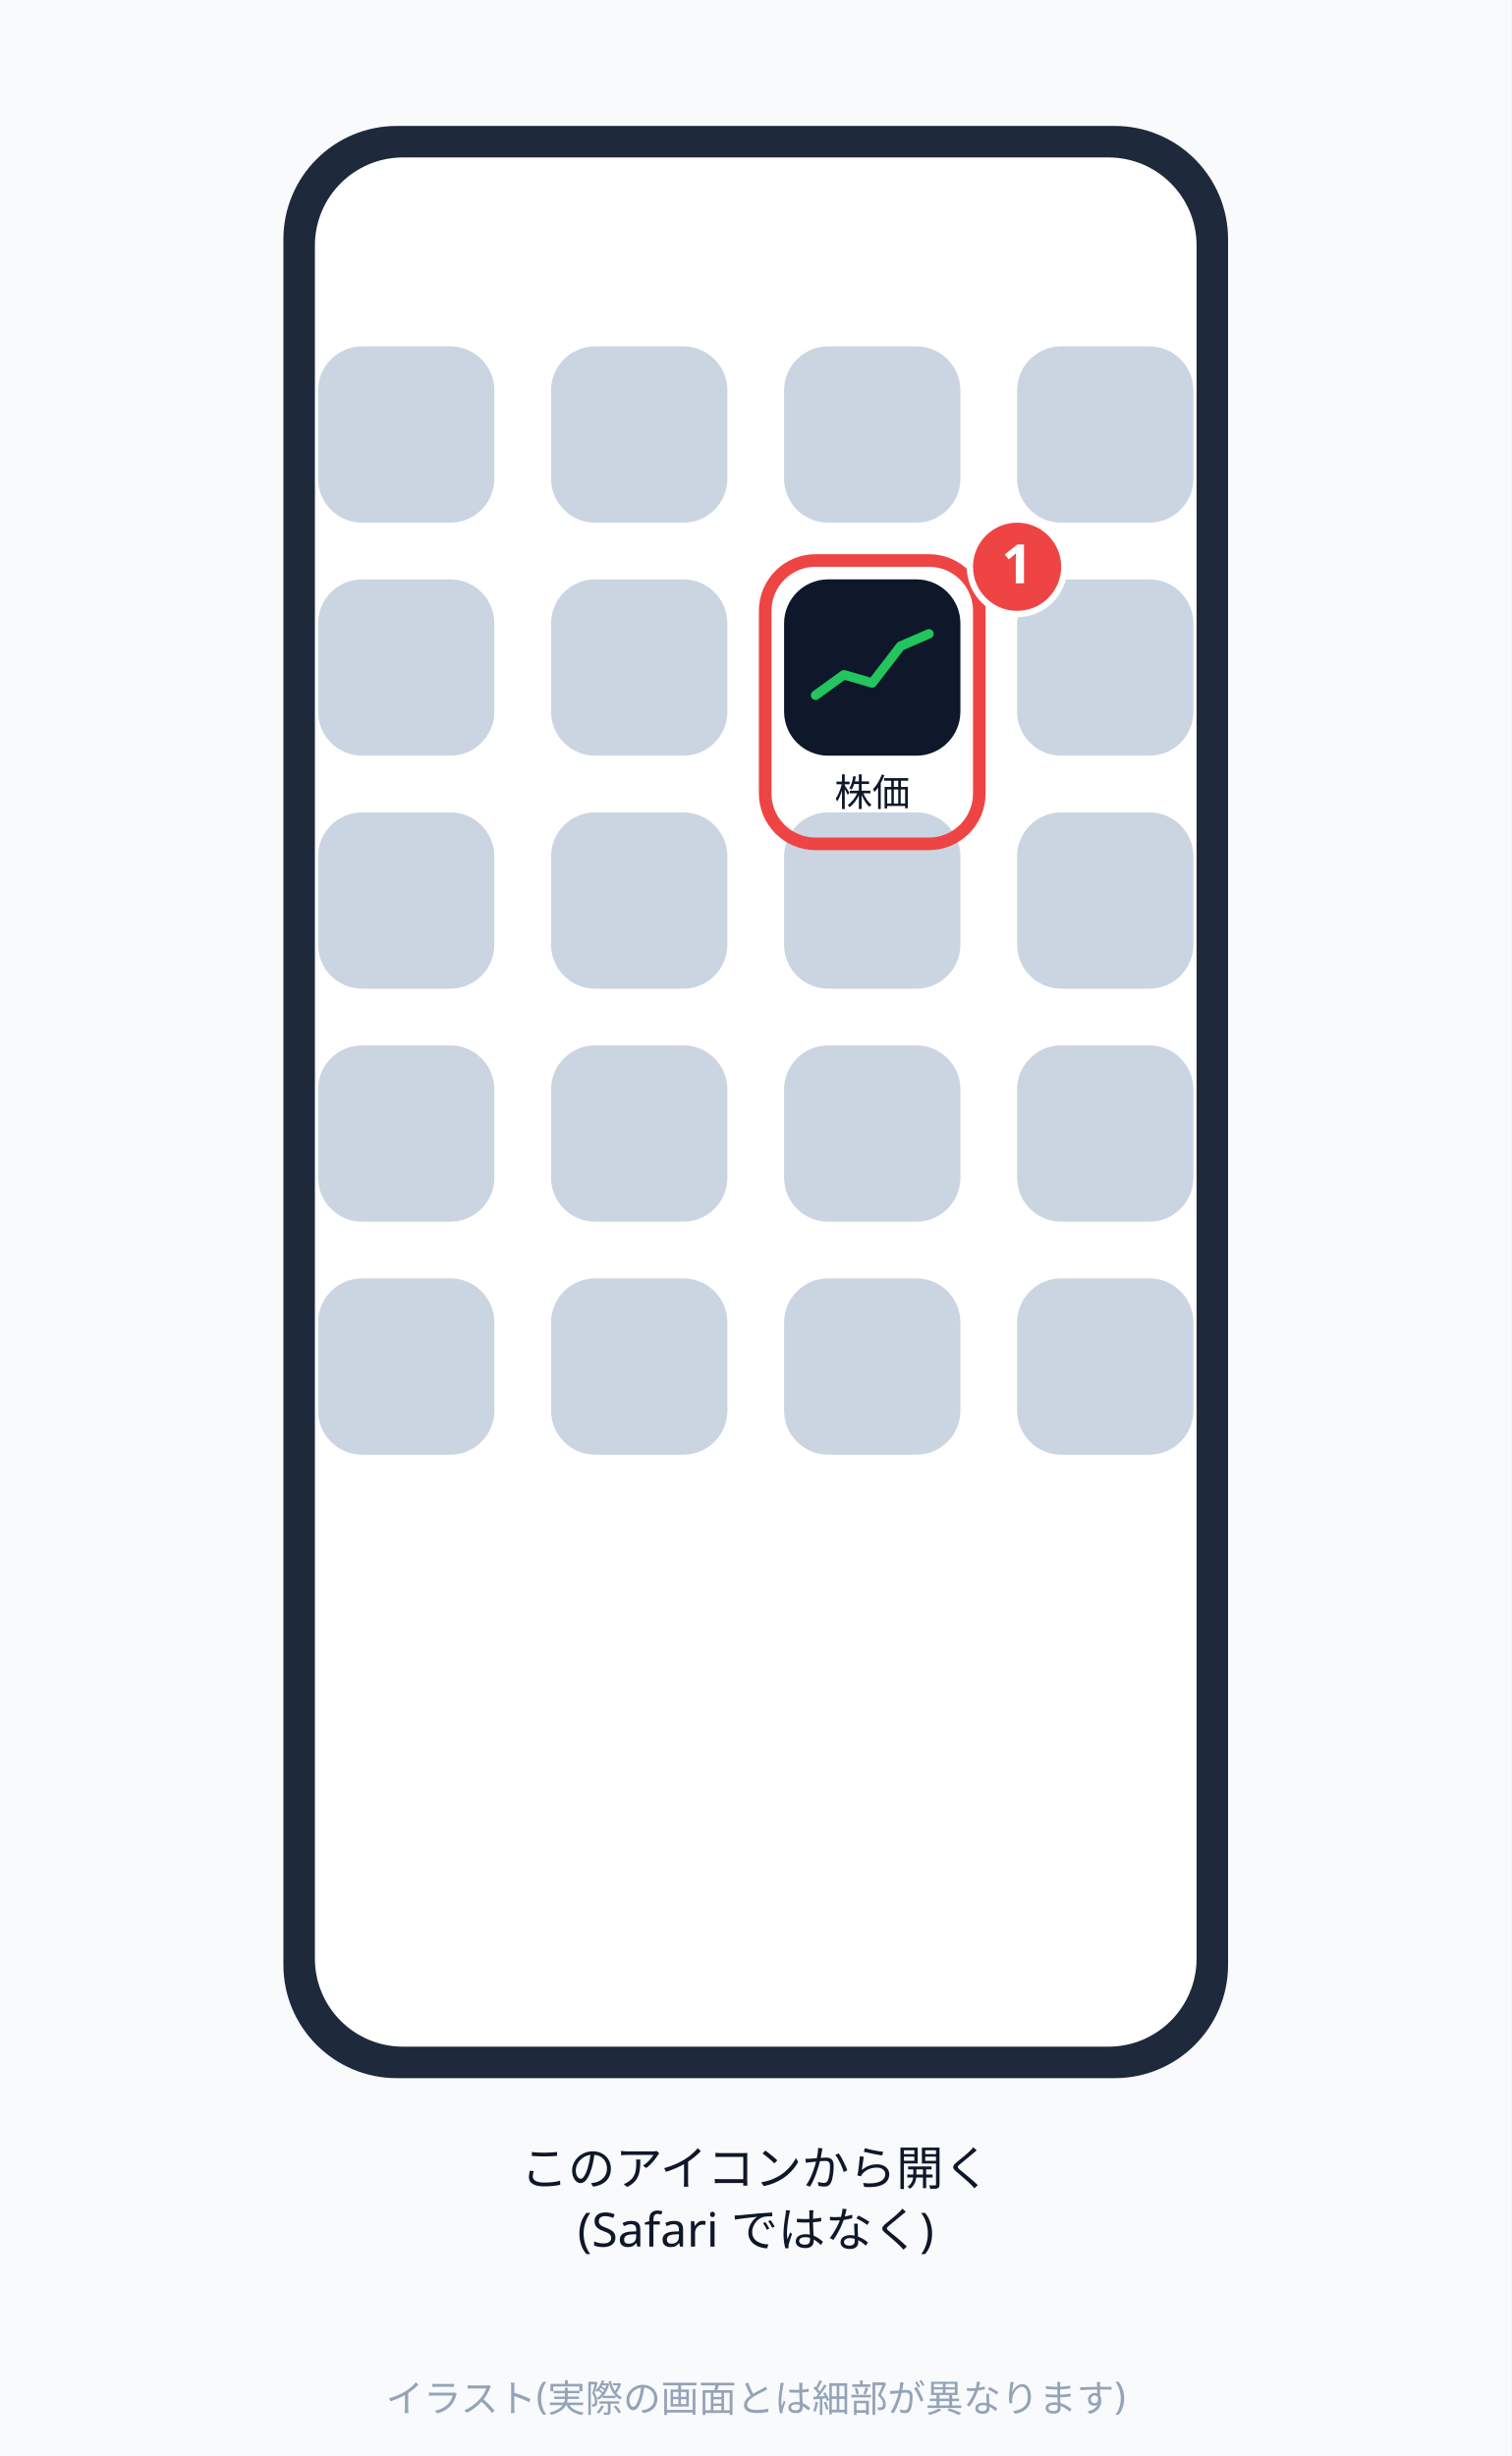
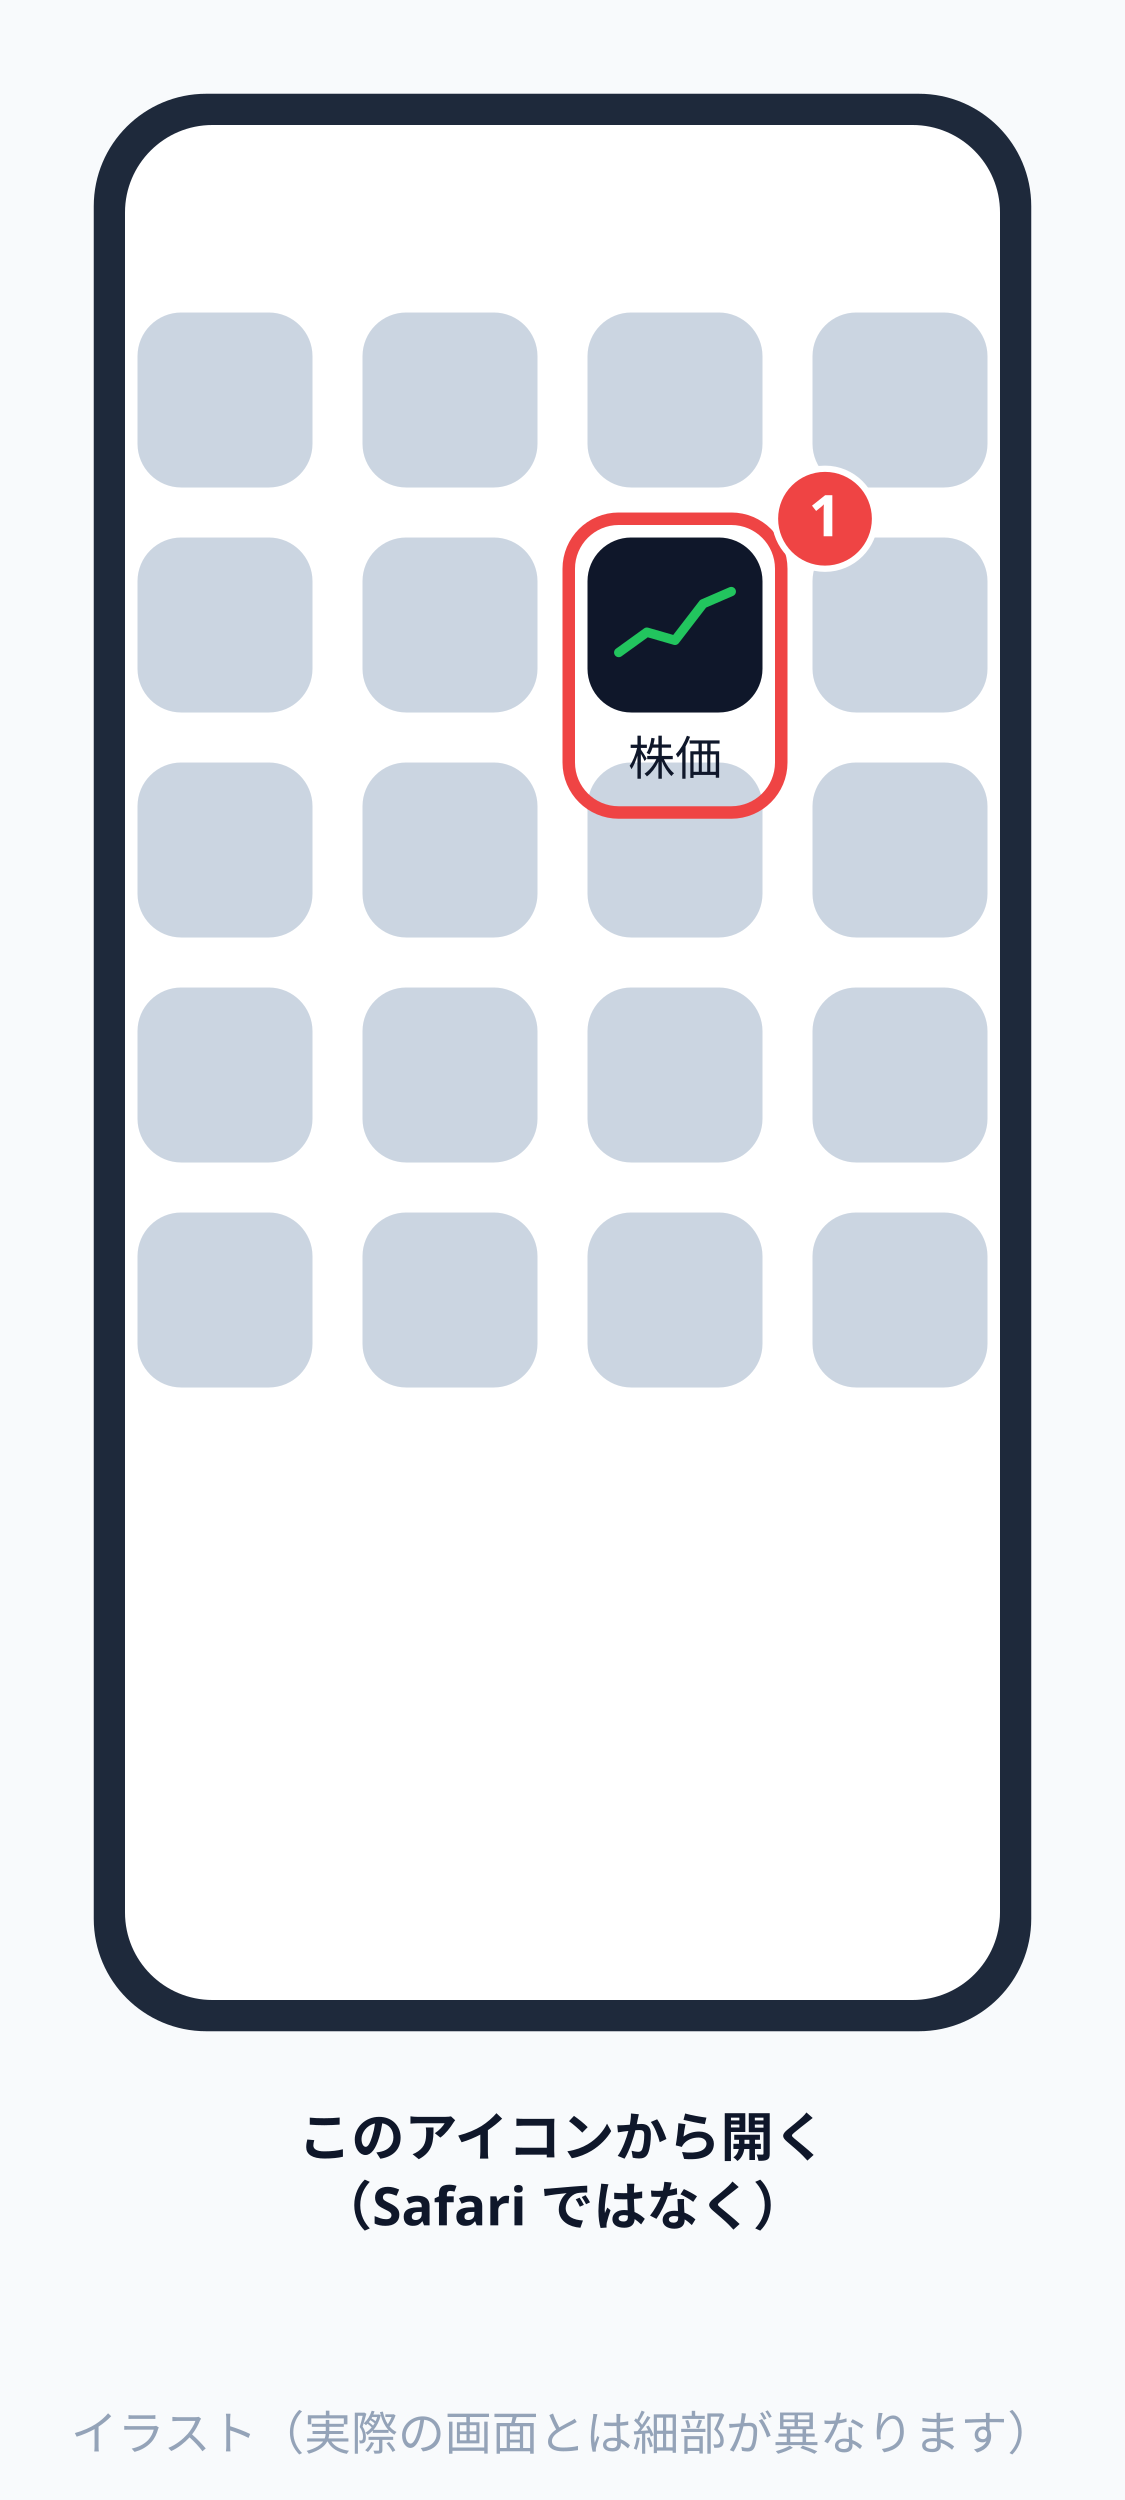
- <svg xmlns="http://www.w3.org/2000/svg" viewBox="0 0 480 780" width="480" height="780">
-   <rect x="0" y="0" width="480" height="780" fill="#f8fafc" />
-   <rect x="90" y="40" width="300" height="620" rx="36" fill="#1e293b" />
-   <rect x="100" y="50" width="280" height="600" rx="28" fill="#ffffff" />
-   <rect x="101" y="110" width="56" height="56" rx="14" fill="#cbd5e1" />
-   <rect x="175" y="110" width="56" height="56" rx="14" fill="#cbd5e1" />
-   <rect x="249" y="110" width="56" height="56" rx="14" fill="#cbd5e1" />
-   <rect x="323" y="110" width="56" height="56" rx="14" fill="#cbd5e1" />
-   <rect x="101" y="184" width="56" height="56" rx="14" fill="#cbd5e1" />
-   <rect x="175" y="184" width="56" height="56" rx="14" fill="#cbd5e1" />
-   <rect x="249" y="184" width="56" height="56" rx="14" fill="#0f172a" />
-   <polyline points="259,220.8 268,214.3 277,216.9 286,205.2 295,201.3" fill="none" stroke="#22c55e" stroke-width="3" stroke-linecap="round" stroke-linejoin="round" />
-   <rect x="323" y="184" width="56" height="56" rx="14" fill="#cbd5e1" />
-   <rect x="101" y="258" width="56" height="56" rx="14" fill="#cbd5e1" />
-   <rect x="175" y="258" width="56" height="56" rx="14" fill="#cbd5e1" />
-   <rect x="249" y="258" width="56" height="56" rx="14" fill="#cbd5e1" />
-   <rect x="323" y="258" width="56" height="56" rx="14" fill="#cbd5e1" />
-   <rect x="101" y="332" width="56" height="56" rx="14" fill="#cbd5e1" />
-   <rect x="175" y="332" width="56" height="56" rx="14" fill="#cbd5e1" />
-   <rect x="249" y="332" width="56" height="56" rx="14" fill="#cbd5e1" />
-   <rect x="323" y="332" width="56" height="56" rx="14" fill="#cbd5e1" />
-   <rect x="101" y="406" width="56" height="56" rx="14" fill="#cbd5e1" />
-   <rect x="175" y="406" width="56" height="56" rx="14" fill="#cbd5e1" />
-   <rect x="249" y="406" width="56" height="56" rx="14" fill="#cbd5e1" />
-   <rect x="323" y="406" width="56" height="56" rx="14" fill="#cbd5e1" />
-   <text x="277" y="256" font-size="12" fill="#0f172a" text-anchor="middle" font-weight="normal" font-family="'Hiragino Sans','Noto Sans JP','Yu Gothic',sans-serif">株価</text>
-   <rect x="243" y="178" width="68" height="90" rx="16" fill="none" stroke="#ef4444" stroke-width="4" />
-   <circle cx="323" cy="180" r="15" fill="#ef4444" stroke="#ffffff" stroke-width="2" />
-   <text x="323" y="185.25" font-size="17.25" fill="#ffffff" text-anchor="middle" font-weight="bold" font-family="'Hiragino Sans','Noto Sans JP','Yu Gothic',sans-serif">1</text>
-   <text x="240" y="694" font-size="15" fill="#0f172a" text-anchor="middle" font-weight="normal" font-family="'Hiragino Sans','Noto Sans JP','Yu Gothic',sans-serif">このアイコンから開く</text>
-   <text x="240" y="713.5" font-size="15" fill="#0f172a" text-anchor="middle" font-weight="normal" font-family="'Hiragino Sans','Noto Sans JP','Yu Gothic',sans-serif">(Safari ではなく)</text>
-   <text x="240" y="766" font-size="12" fill="#94a3b8" text-anchor="middle" font-weight="normal" font-family="'Hiragino Sans','Noto Sans JP','Yu Gothic',sans-serif">イラスト(実際の画面とは細部が異なります)</text>
+ <svg xmlns="http://www.w3.org/2000/svg" viewBox="0 0 360 800" width="360" height="800">
+   <rect x="0" y="0" width="360" height="800" fill="#f8fafc" />
+   <rect x="30" y="30" width="300" height="620" rx="36" fill="#1e293b" />
+   <rect x="40" y="40" width="280" height="600" rx="28" fill="#ffffff" />
+   <rect x="44" y="100" width="56" height="56" rx="14" fill="#cbd5e1" />
+   <rect x="116" y="100" width="56" height="56" rx="14" fill="#cbd5e1" />
+   <rect x="188" y="100" width="56" height="56" rx="14" fill="#cbd5e1" />
+   <rect x="260" y="100" width="56" height="56" rx="14" fill="#cbd5e1" />
+   <rect x="44" y="172" width="56" height="56" rx="14" fill="#cbd5e1" />
+   <rect x="116" y="172" width="56" height="56" rx="14" fill="#cbd5e1" />
+   <rect x="188" y="172" width="56" height="56" rx="14" fill="#0f172a" />
+   <polyline points="198,208.8 207,202.3 216,204.9 225,193.2 234,189.3" fill="none" stroke="#22c55e" stroke-width="3" stroke-linecap="round" stroke-linejoin="round" />
+   <rect x="260" y="172" width="56" height="56" rx="14" fill="#cbd5e1" />
+   <rect x="44" y="244" width="56" height="56" rx="14" fill="#cbd5e1" />
+   <rect x="116" y="244" width="56" height="56" rx="14" fill="#cbd5e1" />
+   <rect x="188" y="244" width="56" height="56" rx="14" fill="#cbd5e1" />
+   <rect x="260" y="244" width="56" height="56" rx="14" fill="#cbd5e1" />
+   <rect x="44" y="316" width="56" height="56" rx="14" fill="#cbd5e1" />
+   <rect x="116" y="316" width="56" height="56" rx="14" fill="#cbd5e1" />
+   <rect x="188" y="316" width="56" height="56" rx="14" fill="#cbd5e1" />
+   <rect x="260" y="316" width="56" height="56" rx="14" fill="#cbd5e1" />
+   <rect x="44" y="388" width="56" height="56" rx="14" fill="#cbd5e1" />
+   <rect x="116" y="388" width="56" height="56" rx="14" fill="#cbd5e1" />
+   <rect x="188" y="388" width="56" height="56" rx="14" fill="#cbd5e1" />
+   <rect x="260" y="388" width="56" height="56" rx="14" fill="#cbd5e1" />
+   <text x="216" y="248" font-size="15" fill="#0f172a" text-anchor="middle" font-weight="normal" font-family="'Hiragino Sans','Noto Sans JP','Yu Gothic',sans-serif">株価</text>
+   <rect x="182" y="166" width="68" height="94" rx="16" fill="none" stroke="#ef4444" stroke-width="4" />
+   <circle cx="264" cy="166" r="16" fill="#ef4444" stroke="#ffffff" stroke-width="2" />
+   <text x="264" y="171.6" font-size="18.4" fill="#ffffff" text-anchor="middle" font-weight="bold" font-family="'Hiragino Sans','Noto Sans JP','Yu Gothic',sans-serif">1</text>
+   <text x="180" y="690" font-size="17" fill="#0f172a" text-anchor="middle" font-weight="700" font-family="'Hiragino Sans','Noto Sans JP','Yu Gothic',sans-serif">このアイコンから開く</text>
+   <text x="180" y="712.1" font-size="17" fill="#0f172a" text-anchor="middle" font-weight="700" font-family="'Hiragino Sans','Noto Sans JP','Yu Gothic',sans-serif">（Safari ではなく）</text>
+   <text x="180" y="784" font-size="15" fill="#94a3b8" text-anchor="middle" font-weight="normal" font-family="'Hiragino Sans','Noto Sans JP','Yu Gothic',sans-serif">イラスト（実際の画面とは細部が異なります）</text>
</svg>
